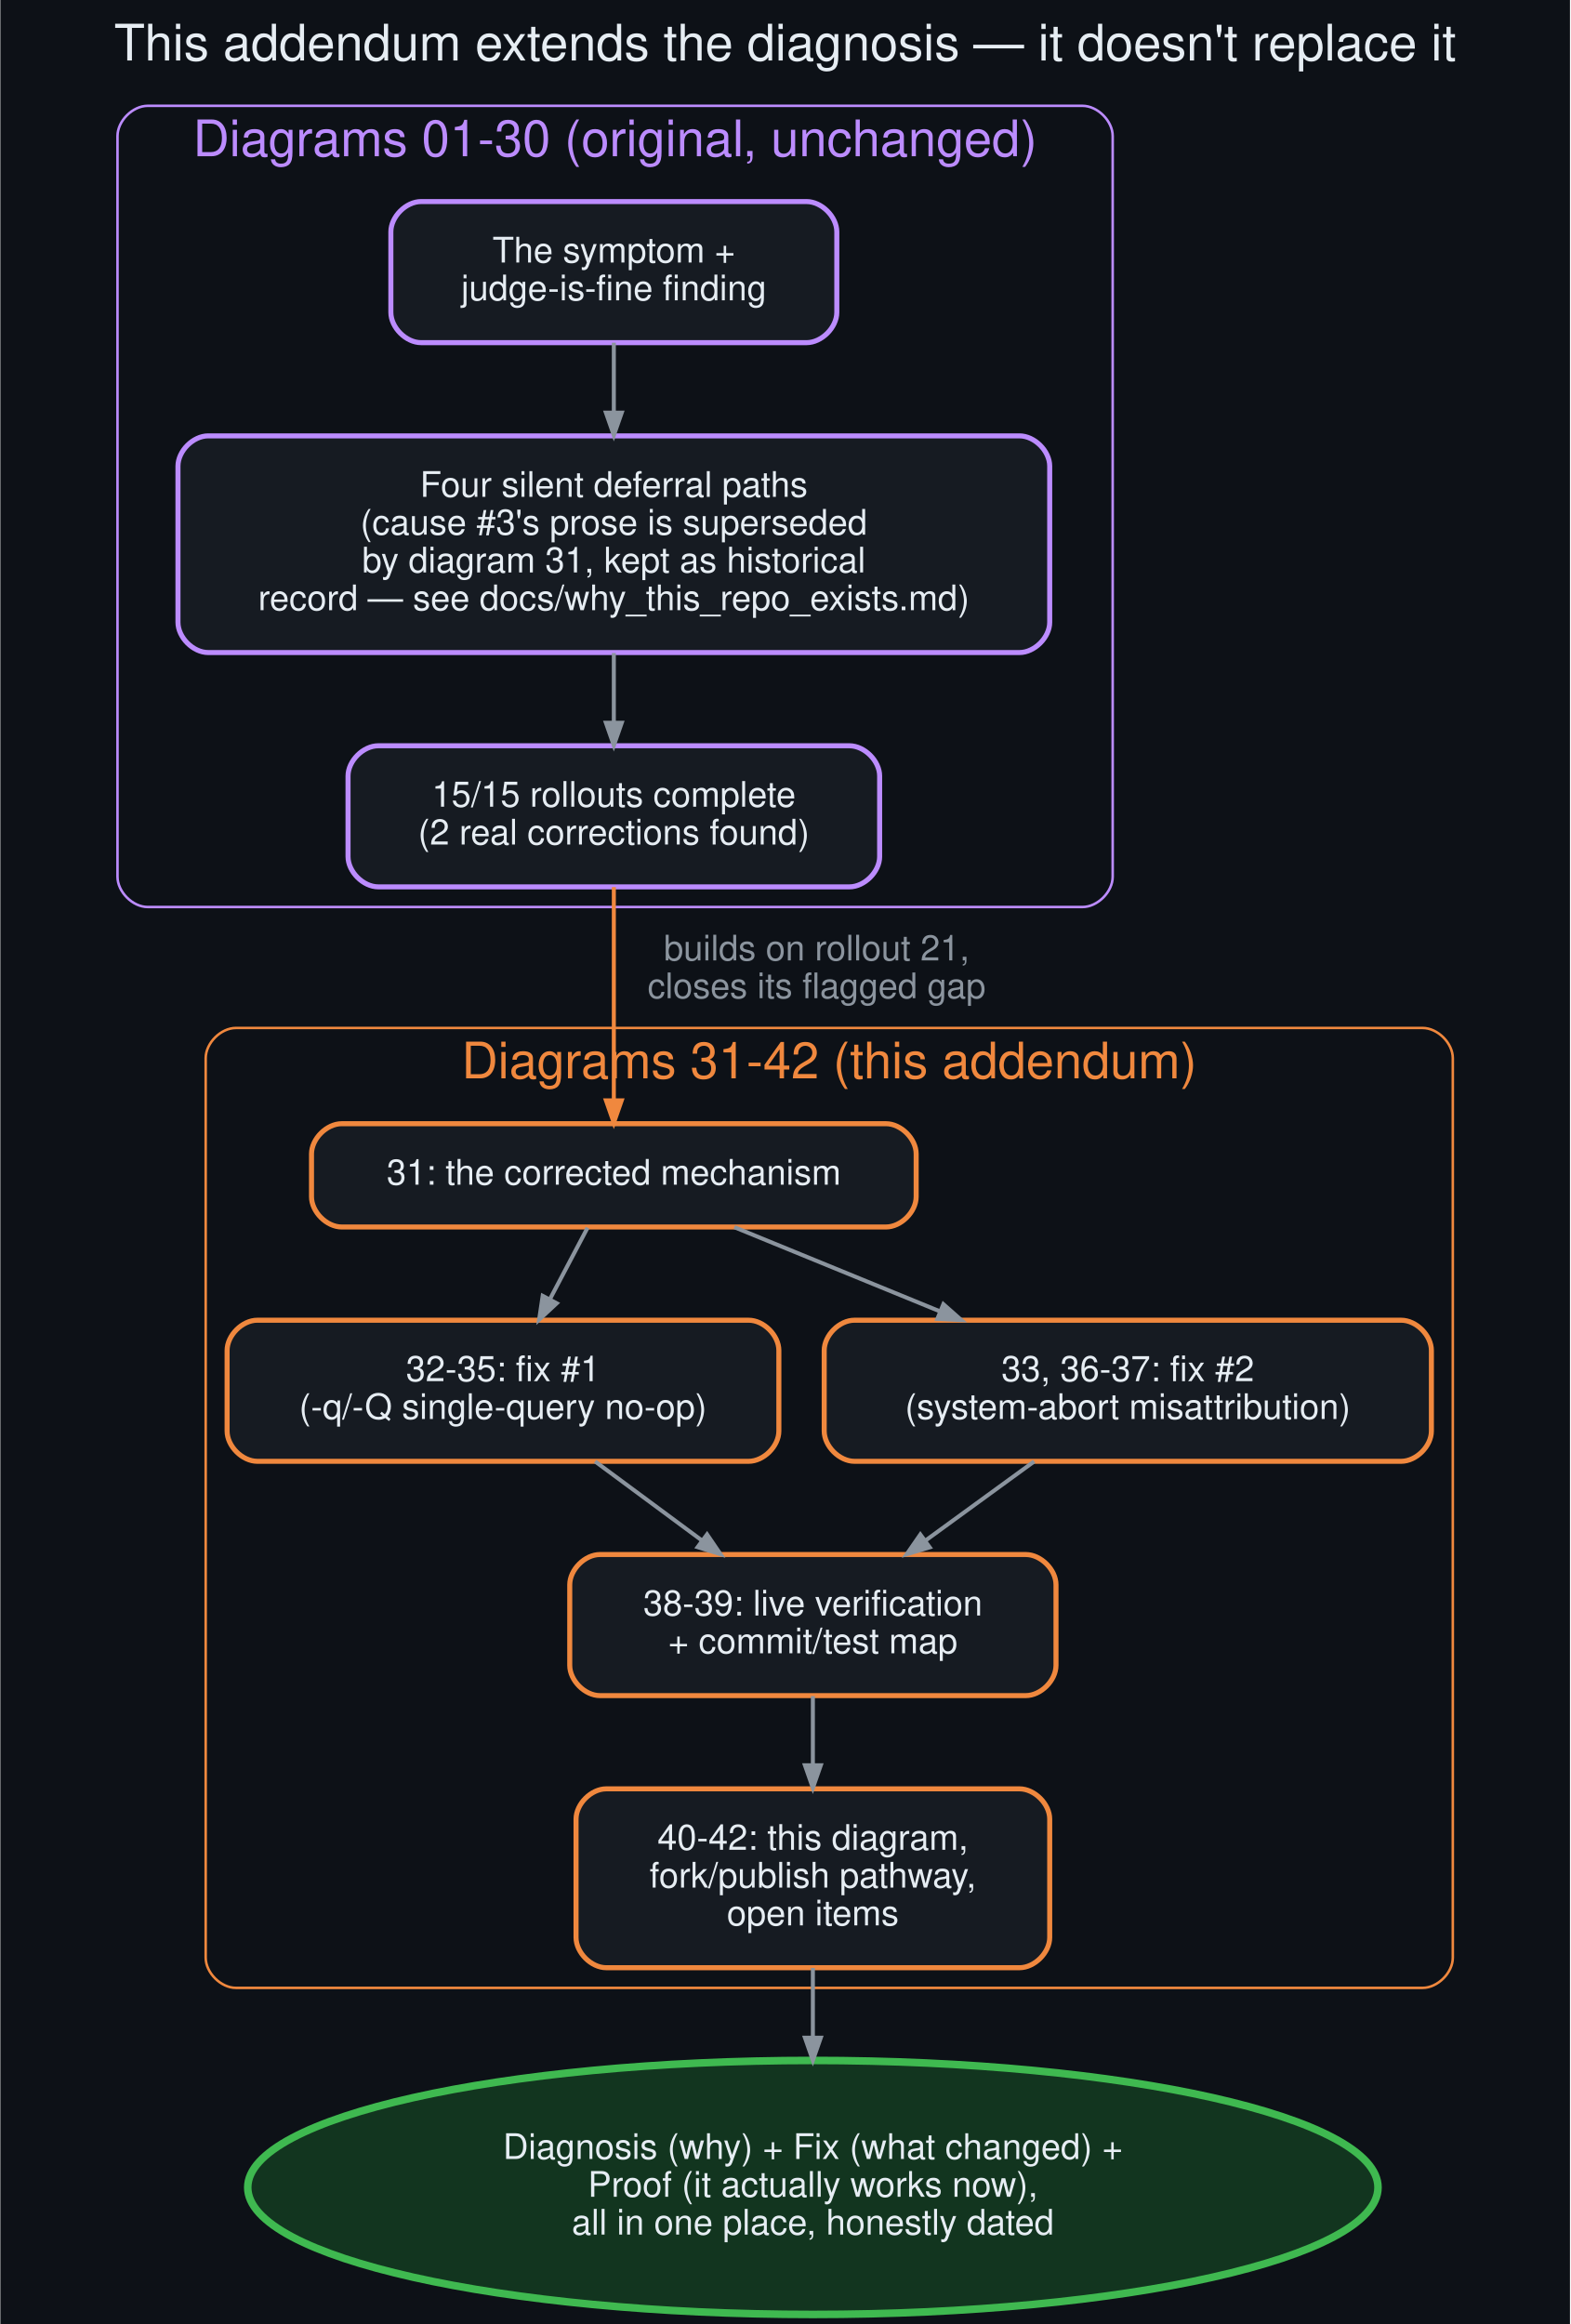
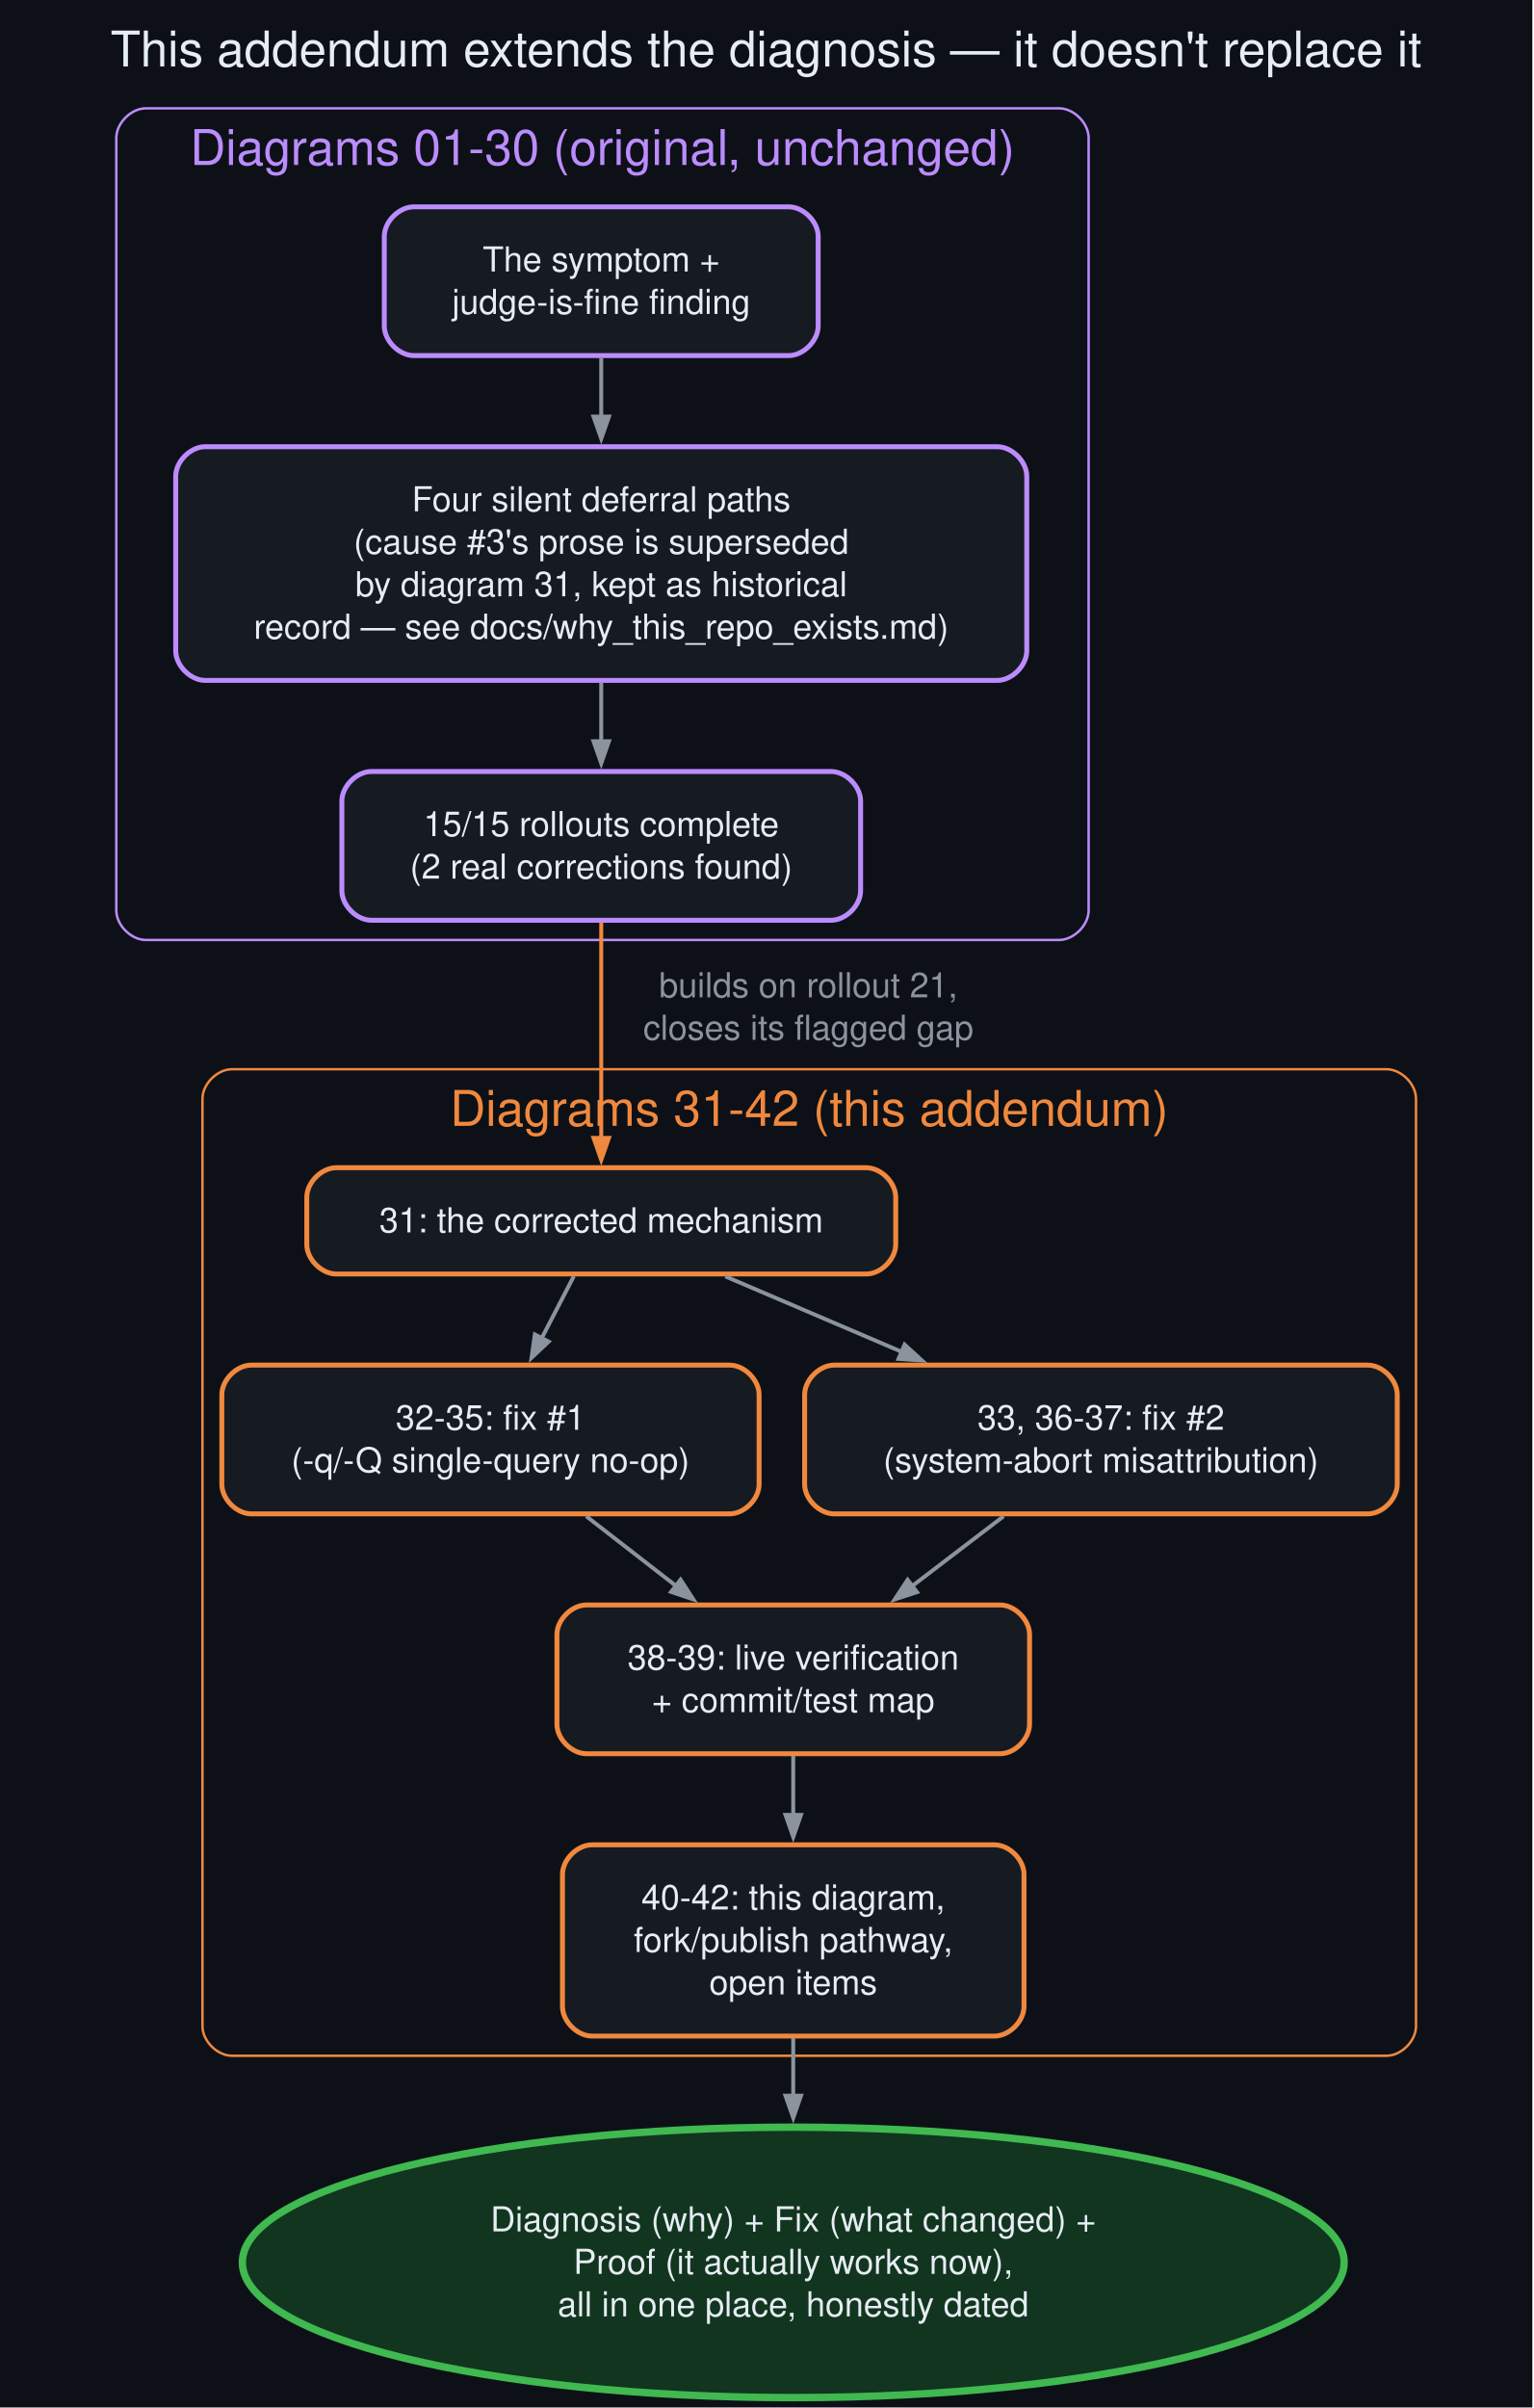
- <svg xmlns="http://www.w3.org/2000/svg" width="623pt" height="922pt" viewBox="0.00 0.00 623.00 922.41">
-   <g id="graph0" class="graph" transform="scale(1 1) rotate(0) translate(4 918.41)">
-     <polygon fill="#0d1117" stroke="transparent" points="-4,4 -4,-918.41 619,-918.41 619,4 -4,4" />
-     <text text-anchor="middle" x="307.5" y="-894.41" font-family="Helvetica,sans-Serif" font-size="20.00" fill="#e6edf3">This addendum extends the diagnosis — it doesn't replace it</text>
+ <svg xmlns="http://www.w3.org/2000/svg" width="623pt" height="978pt" viewBox="0.00 0.00 623.00 978.00">
+   <g id="graph0" class="graph" transform="scale(1 1) rotate(0) translate(4 973.78)">
+     <polygon fill="#0d1117" stroke="none" points="-4,4 -4,-973.78 618.5,-973.78 618.5,4 -4,4" />
+     <text xml:space="preserve" text-anchor="middle" x="307.25" y="-946.78" font-family="Helvetica,sans-Serif" font-size="20.00" fill="#e6edf3">This addendum extends the diagnosis — it doesn't replace it</text>
    <g id="clust1" class="cluster">
-       <path fill="#0d1117" stroke="#bc8cff" d="M54.5,-558.41C54.5,-558.41 425.5,-558.41 425.5,-558.41 431.5,-558.41 437.5,-564.41 437.5,-570.41 437.5,-570.41 437.5,-864.41 437.5,-864.41 437.5,-870.41 431.5,-876.41 425.5,-876.41 425.5,-876.41 54.5,-876.41 54.5,-876.41 48.5,-876.41 42.5,-870.41 42.5,-864.41 42.5,-864.41 42.5,-570.41 42.5,-570.41 42.5,-564.41 48.5,-558.41 54.5,-558.41" />
-       <text text-anchor="middle" x="240" y="-856.41" font-family="Helvetica,sans-Serif" font-size="20.00" fill="#bc8cff">Diagrams 01-30 (original, unchanged)</text>
+       <path fill="#0d1117" stroke="#bc8cff" d="M55.25,-592.02C55.25,-592.02 426.25,-592.02 426.25,-592.02 432.25,-592.02 438.25,-598.02 438.25,-604.02 438.25,-604.02 438.25,-917.78 438.25,-917.78 438.25,-923.78 432.25,-929.78 426.25,-929.78 426.25,-929.78 55.25,-929.78 55.25,-929.78 49.25,-929.78 43.25,-923.78 43.25,-917.78 43.25,-917.78 43.25,-604.02 43.25,-604.02 43.25,-598.02 49.25,-592.02 55.25,-592.02" />
+       <text xml:space="preserve" text-anchor="middle" x="240.75" y="-906.78" font-family="Helvetica,sans-Serif" font-size="20.00" fill="#bc8cff">Diagrams 01-30 (original, unchanged)</text>
    </g>
    <g id="clust2" class="cluster">
-       <path fill="#0d1117" stroke="#f0883e" d="M89.5,-129.41C89.5,-129.41 560.5,-129.41 560.5,-129.41 566.5,-129.41 572.5,-135.41 572.5,-141.41 572.5,-141.41 572.5,-498.41 572.5,-498.41 572.5,-504.41 566.5,-510.41 560.5,-510.41 560.5,-510.41 89.5,-510.41 89.5,-510.41 83.5,-510.41 77.5,-504.41 77.5,-498.41 77.5,-498.41 77.5,-141.41 77.5,-141.41 77.5,-135.41 83.5,-129.41 89.5,-129.41" />
-       <text text-anchor="middle" x="325" y="-490.41" font-family="Helvetica,sans-Serif" font-size="20.00" fill="#f0883e">Diagrams 31-42 (this addendum)</text>
+       <path fill="#0d1117" stroke="#f0883e" d="M90.25,-138.84C90.25,-138.84 559.25,-138.84 559.25,-138.84 565.25,-138.84 571.25,-144.84 571.25,-150.84 571.25,-150.84 571.25,-527.52 571.25,-527.52 571.25,-533.52 565.25,-539.52 559.25,-539.52 559.25,-539.52 90.25,-539.52 90.25,-539.52 84.25,-539.52 78.25,-533.52 78.25,-527.52 78.25,-527.52 78.25,-150.84 78.25,-150.84 78.25,-144.84 84.25,-138.84 90.25,-138.84" />
+       <text xml:space="preserve" text-anchor="middle" x="324.75" y="-516.52" font-family="Helvetica,sans-Serif" font-size="20.00" fill="#f0883e">Diagrams 31-42 (this addendum)</text>
    </g>
    <g id="node1" class="node">
-       <path fill="#161b22" stroke="#bc8cff" stroke-width="2" d="M316,-838.41C316,-838.41 163,-838.41 163,-838.41 157,-838.41 151,-832.41 151,-826.41 151,-826.41 151,-794.41 151,-794.41 151,-788.41 157,-782.41 163,-782.41 163,-782.41 316,-782.41 316,-782.41 322,-782.41 328,-788.41 328,-794.41 328,-794.41 328,-826.41 328,-826.41 328,-832.41 322,-838.41 316,-838.41" />
-       <text text-anchor="middle" x="239.5" y="-814.21" font-family="Helvetica,sans-Serif" font-size="14.00" fill="#e6edf3">The symptom +</text>
-       <text text-anchor="middle" x="239.5" y="-799.21" font-family="Helvetica,sans-Serif" font-size="14.00" fill="#e6edf3">judge-is-fine finding</text>
+       <path fill="#161b22" stroke="#bc8cff" stroke-width="2" d="M316.38,-889.78C316.38,-889.78 164.12,-889.78 164.12,-889.78 158.12,-889.78 152.12,-883.78 152.12,-877.78 152.12,-877.78 152.12,-841.36 152.12,-841.36 152.12,-835.36 158.12,-829.36 164.12,-829.36 164.12,-829.36 316.38,-829.36 316.38,-829.36 322.38,-829.36 328.38,-835.36 328.38,-841.36 328.38,-841.36 328.38,-877.78 328.38,-877.78 328.38,-883.78 322.38,-889.78 316.38,-889.78" />
+       <text xml:space="preserve" text-anchor="middle" x="240.25" y="-863.52" font-family="Helvetica,sans-Serif" font-size="14.00" fill="#e6edf3">The symptom +</text>
+       <text xml:space="preserve" text-anchor="middle" x="240.25" y="-846.27" font-family="Helvetica,sans-Serif" font-size="14.00" fill="#e6edf3">judge-is-fine finding</text>
    </g>
    <g id="node2" class="node">
-       <path fill="#161b22" stroke="#bc8cff" stroke-width="2" d="M400.5,-745.41C400.5,-745.41 78.5,-745.41 78.5,-745.41 72.5,-745.41 66.5,-739.41 66.5,-733.41 66.5,-733.41 66.5,-671.41 66.5,-671.41 66.5,-665.41 72.5,-659.41 78.5,-659.41 78.5,-659.41 400.5,-659.41 400.5,-659.41 406.5,-659.41 412.5,-665.41 412.5,-671.41 412.5,-671.41 412.5,-733.41 412.5,-733.41 412.5,-739.41 406.5,-745.41 400.5,-745.41" />
-       <text text-anchor="middle" x="239.5" y="-721.21" font-family="Helvetica,sans-Serif" font-size="14.00" fill="#e6edf3">Four silent deferral paths</text>
-       <text text-anchor="middle" x="239.5" y="-706.21" font-family="Helvetica,sans-Serif" font-size="14.00" fill="#e6edf3">(cause #3's prose is superseded</text>
-       <text text-anchor="middle" x="239.5" y="-691.21" font-family="Helvetica,sans-Serif" font-size="14.00" fill="#e6edf3">by diagram 31, kept as historical</text>
-       <text text-anchor="middle" x="239.5" y="-676.21" font-family="Helvetica,sans-Serif" font-size="14.00" fill="#e6edf3">record — see docs/why_this_repo_exists.md)</text>
+       <path fill="#161b22" stroke="#bc8cff" stroke-width="2" d="M401.12,-792.36C401.12,-792.36 79.38,-792.36 79.38,-792.36 73.38,-792.36 67.38,-786.36 67.38,-780.36 67.38,-780.36 67.38,-709.44 67.38,-709.44 67.38,-703.44 73.38,-697.44 79.38,-697.44 79.38,-697.44 401.12,-697.44 401.12,-697.44 407.12,-697.44 413.12,-703.44 413.12,-709.44 413.12,-709.44 413.12,-780.36 413.12,-780.36 413.12,-786.36 407.12,-792.36 401.12,-792.36" />
+       <text xml:space="preserve" text-anchor="middle" x="240.25" y="-766.1" font-family="Helvetica,sans-Serif" font-size="14.00" fill="#e6edf3">Four silent deferral paths</text>
+       <text xml:space="preserve" text-anchor="middle" x="240.25" y="-748.85" font-family="Helvetica,sans-Serif" font-size="14.00" fill="#e6edf3">(cause #3's prose is superseded</text>
+       <text xml:space="preserve" text-anchor="middle" x="240.25" y="-731.6" font-family="Helvetica,sans-Serif" font-size="14.00" fill="#e6edf3">by diagram 31, kept as historical</text>
+       <text xml:space="preserve" text-anchor="middle" x="240.25" y="-714.35" font-family="Helvetica,sans-Serif" font-size="14.00" fill="#e6edf3">record — see docs/why_this_repo_exists.md)</text>
    </g>
    <g id="edge1" class="edge">
-       <path fill="none" stroke="#8b949e" stroke-width="1.6" d="M239.5,-782.39C239.5,-773.93 239.5,-764.29 239.5,-754.73" />
-       <polygon fill="#8b949e" stroke="#8b949e" stroke-width="1.6" points="242.65,-754.63 239.5,-745.63 236.35,-754.63 242.65,-754.63" />
+       <path fill="none" stroke="#8b949e" stroke-width="1.6" d="M240.25,-828.38C240.25,-820.94 240.25,-812.72 240.25,-804.43" />
+       <polygon fill="#8b949e" stroke="#8b949e" stroke-width="1.6" points="243.4,-804.59 240.25,-795.59 237.1,-804.59 243.4,-804.59" />
    </g>
    <g id="node3" class="node">
-       <path fill="#161b22" stroke="#bc8cff" stroke-width="2" d="M333,-622.41C333,-622.41 146,-622.41 146,-622.41 140,-622.41 134,-616.41 134,-610.41 134,-610.41 134,-578.41 134,-578.41 134,-572.41 140,-566.41 146,-566.41 146,-566.41 333,-566.41 333,-566.41 339,-566.41 345,-572.41 345,-578.41 345,-578.41 345,-610.41 345,-610.41 345,-616.41 339,-622.41 333,-622.41" />
-       <text text-anchor="middle" x="239.5" y="-598.21" font-family="Helvetica,sans-Serif" font-size="14.00" fill="#e6edf3">15/15 rollouts complete</text>
-       <text text-anchor="middle" x="239.5" y="-583.21" font-family="Helvetica,sans-Serif" font-size="14.00" fill="#e6edf3">(2 real corrections found)</text>
+       <path fill="#161b22" stroke="#bc8cff" stroke-width="2" d="M333.62,-660.44C333.62,-660.44 146.88,-660.44 146.88,-660.44 140.88,-660.44 134.88,-654.44 134.88,-648.44 134.88,-648.44 134.88,-612.02 134.88,-612.02 134.88,-606.02 140.88,-600.02 146.88,-600.02 146.88,-600.02 333.62,-600.02 333.62,-600.02 339.62,-600.02 345.62,-606.02 345.62,-612.02 345.62,-612.02 345.62,-648.44 345.62,-648.44 345.62,-654.44 339.62,-660.44 333.62,-660.44" />
+       <text xml:space="preserve" text-anchor="middle" x="240.25" y="-634.18" font-family="Helvetica,sans-Serif" font-size="14.00" fill="#e6edf3">15/15 rollouts complete</text>
+       <text xml:space="preserve" text-anchor="middle" x="240.25" y="-616.93" font-family="Helvetica,sans-Serif" font-size="14.00" fill="#e6edf3">(2 real corrections found)</text>
    </g>
    <g id="edge2" class="edge">
-       <path fill="none" stroke="#8b949e" stroke-width="1.6" d="M239.5,-659.21C239.5,-650.14 239.5,-640.62 239.5,-631.79" />
-       <polygon fill="#8b949e" stroke="#8b949e" stroke-width="1.6" points="242.65,-631.53 239.5,-622.53 236.35,-631.53 242.65,-631.53" />
+       <path fill="none" stroke="#8b949e" stroke-width="1.6" d="M240.25,-696.45C240.25,-688.54 240.25,-680.39 240.25,-672.65" />
+       <polygon fill="#8b949e" stroke="#8b949e" stroke-width="1.6" points="243.4,-672.72 240.25,-663.72 237.1,-672.72 243.4,-672.72" />
    </g>
    <g id="node4" class="node">
-       <path fill="#161b22" stroke="#f0883e" stroke-width="2" d="M347.5,-472.41C347.5,-472.41 131.5,-472.41 131.5,-472.41 125.5,-472.41 119.5,-466.41 119.5,-460.41 119.5,-460.41 119.5,-443.41 119.5,-443.41 119.5,-437.41 125.5,-431.41 131.5,-431.41 131.5,-431.41 347.5,-431.41 347.5,-431.41 353.5,-431.41 359.5,-437.41 359.5,-443.41 359.5,-443.41 359.5,-460.41 359.5,-460.41 359.5,-466.41 353.5,-472.41 347.5,-472.41" />
-       <text text-anchor="middle" x="239.5" y="-448.21" font-family="Helvetica,sans-Serif" font-size="14.00" fill="#e6edf3">31: the corrected mechanism</text>
+       <path fill="#161b22" stroke="#f0883e" stroke-width="2" d="M347.88,-499.52C347.88,-499.52 132.62,-499.52 132.62,-499.52 126.62,-499.52 120.63,-493.52 120.63,-487.52 120.63,-487.52 120.63,-468.35 120.63,-468.35 120.63,-462.35 126.63,-456.35 132.62,-456.35 132.62,-456.35 347.88,-456.35 347.88,-456.35 353.88,-456.35 359.88,-462.35 359.88,-468.35 359.88,-468.35 359.88,-487.52 359.88,-487.52 359.88,-493.52 353.88,-499.52 347.88,-499.52" />
+       <text xml:space="preserve" text-anchor="middle" x="240.25" y="-473.26" font-family="Helvetica,sans-Serif" font-size="14.00" fill="#e6edf3">31: the corrected mechanism</text>
    </g>
    <g id="edge3" class="edge">
-       <path fill="none" stroke="#f0883e" stroke-width="1.6" d="M239.5,-566.32C239.5,-542.1 239.5,-506.71 239.5,-481.93" />
-       <polygon fill="#f0883e" stroke="#f0883e" stroke-width="1.6" points="242.65,-481.67 239.5,-472.67 236.35,-481.67 242.65,-481.67" />
-       <text text-anchor="middle" x="320" y="-537.21" font-family="Helvetica,sans-Serif" font-size="14.00" fill="#8b949e">  builds on rollout 21,</text>
-       <text text-anchor="middle" x="320" y="-522.21" font-family="Helvetica,sans-Serif" font-size="14.00" fill="#8b949e">  closes its flagged gap</text>
+       <path fill="none" stroke="#f0883e" stroke-width="1.6" d="M240.25,-599.18C240.25,-573.77 240.25,-537.45 240.25,-511.39" />
+       <polygon fill="#f0883e" stroke="#f0883e" stroke-width="1.6" points="243.4,-511.63 240.25,-502.63 237.1,-511.63 243.4,-511.63" />
+       <text xml:space="preserve" text-anchor="middle" x="320.5" y="-568.72" font-family="Helvetica,sans-Serif" font-size="14.00" fill="#8b949e">  builds on rollout 21,</text>
+       <text xml:space="preserve" text-anchor="middle" x="320.5" y="-551.47" font-family="Helvetica,sans-Serif" font-size="14.00" fill="#8b949e">  closes its flagged gap</text>
    </g>
    <g id="node5" class="node">
-       <path fill="#161b22" stroke="#f0883e" stroke-width="2" d="M293,-394.41C293,-394.41 98,-394.41 98,-394.41 92,-394.41 86,-388.41 86,-382.41 86,-382.41 86,-350.41 86,-350.41 86,-344.41 92,-338.41 98,-338.41 98,-338.41 293,-338.41 293,-338.41 299,-338.41 305,-344.41 305,-350.41 305,-350.41 305,-382.41 305,-382.41 305,-388.41 299,-394.41 293,-394.41" />
-       <text text-anchor="middle" x="195.5" y="-370.21" font-family="Helvetica,sans-Serif" font-size="14.00" fill="#e6edf3">32-35: fix #1</text>
-       <text text-anchor="middle" x="195.5" y="-355.21" font-family="Helvetica,sans-Serif" font-size="14.00" fill="#e6edf3">(-q/-Q single-query no-op)</text>
+       <path fill="#161b22" stroke="#f0883e" stroke-width="2" d="M292.38,-419.35C292.38,-419.35 98.12,-419.35 98.12,-419.35 92.12,-419.35 86.12,-413.35 86.12,-407.35 86.12,-407.35 86.12,-370.93 86.12,-370.93 86.12,-364.93 92.12,-358.93 98.12,-358.93 98.12,-358.93 292.38,-358.93 292.38,-358.93 298.38,-358.93 304.38,-364.93 304.38,-370.93 304.38,-370.93 304.38,-407.35 304.38,-407.35 304.38,-413.35 298.38,-419.35 292.38,-419.35" />
+       <text xml:space="preserve" text-anchor="middle" x="195.25" y="-393.09" font-family="Helvetica,sans-Serif" font-size="14.00" fill="#e6edf3">32-35: fix #1</text>
+       <text xml:space="preserve" text-anchor="middle" x="195.25" y="-375.84" font-family="Helvetica,sans-Serif" font-size="14.00" fill="#e6edf3">(-q/-Q single-query no-op)</text>
    </g>
    <g id="edge4" class="edge">
-       <path fill="none" stroke="#8b949e" stroke-width="1.6" d="M229.07,-431.12C224.59,-422.61 219.2,-412.39 214.07,-402.65" />
-       <polygon fill="#8b949e" stroke="#8b949e" stroke-width="1.6" points="216.83,-401.13 209.85,-394.64 211.26,-404.07 216.83,-401.13" />
+       <path fill="none" stroke="#8b949e" stroke-width="1.6" d="M229.13,-455.48C225.16,-447.83 220.55,-438.95 216.04,-430.24" />
+       <polygon fill="#8b949e" stroke="#8b949e" stroke-width="1.6" points="218.88,-428.88 211.94,-422.34 213.29,-431.78 218.88,-428.88" />
    </g>
    <g id="node6" class="node">
-       <path fill="#161b22" stroke="#f0883e" stroke-width="2" d="M552,-394.41C552,-394.41 335,-394.41 335,-394.41 329,-394.41 323,-388.41 323,-382.41 323,-382.41 323,-350.41 323,-350.41 323,-344.41 329,-338.41 335,-338.41 335,-338.41 552,-338.41 552,-338.41 558,-338.41 564,-344.41 564,-350.41 564,-350.41 564,-382.41 564,-382.41 564,-388.41 558,-394.41 552,-394.41" />
-       <text text-anchor="middle" x="443.5" y="-370.21" font-family="Helvetica,sans-Serif" font-size="14.00" fill="#e6edf3">33, 36-37: fix #2</text>
-       <text text-anchor="middle" x="443.5" y="-355.21" font-family="Helvetica,sans-Serif" font-size="14.00" fill="#e6edf3">(system-abort misattribution)</text>
+       <path fill="#161b22" stroke="#f0883e" stroke-width="2" d="M551.62,-419.35C551.62,-419.35 334.88,-419.35 334.88,-419.35 328.88,-419.35 322.88,-413.35 322.88,-407.35 322.88,-407.35 322.88,-370.93 322.88,-370.93 322.88,-364.93 328.88,-358.93 334.88,-358.93 334.88,-358.93 551.62,-358.93 551.62,-358.93 557.62,-358.93 563.62,-364.93 563.62,-370.93 563.62,-370.93 563.62,-407.35 563.62,-407.35 563.62,-413.35 557.62,-419.35 551.62,-419.35" />
+       <text xml:space="preserve" text-anchor="middle" x="443.25" y="-393.09" font-family="Helvetica,sans-Serif" font-size="14.00" fill="#e6edf3">33, 36-37: fix #2</text>
+       <text xml:space="preserve" text-anchor="middle" x="443.25" y="-375.84" font-family="Helvetica,sans-Serif" font-size="14.00" fill="#e6edf3">(system-abort misattribution)</text>
    </g>
    <g id="edge5" class="edge">
-       <path fill="none" stroke="#8b949e" stroke-width="1.6" d="M287.33,-431.33C311.66,-421.37 341.79,-409.04 369.07,-397.87" />
-       <polygon fill="#8b949e" stroke="#8b949e" stroke-width="1.6" points="370.3,-400.77 377.44,-394.45 367.92,-394.94 370.3,-400.77" />
+       <path fill="none" stroke="#8b949e" stroke-width="1.6" d="M290.69,-455.37C312.37,-446.1 338.25,-435.04 362.49,-424.67" />
+       <polygon fill="#8b949e" stroke="#8b949e" stroke-width="1.6" points="363.49,-427.67 370.53,-421.24 361.01,-421.88 363.49,-427.67" />
    </g>
    <g id="node7" class="node">
-       <path fill="#161b22" stroke="#f0883e" stroke-width="2" d="M403,-301.41C403,-301.41 234,-301.41 234,-301.41 228,-301.41 222,-295.41 222,-289.41 222,-289.41 222,-257.41 222,-257.41 222,-251.41 228,-245.41 234,-245.41 234,-245.41 403,-245.41 403,-245.41 409,-245.41 415,-251.41 415,-257.41 415,-257.41 415,-289.41 415,-289.41 415,-295.41 409,-301.41 403,-301.41" />
-       <text text-anchor="middle" x="318.5" y="-277.21" font-family="Helvetica,sans-Serif" font-size="14.00" fill="#e6edf3">38-39: live verification</text>
-       <text text-anchor="middle" x="318.5" y="-262.21" font-family="Helvetica,sans-Serif" font-size="14.00" fill="#e6edf3">+ commit/test map</text>
+       <path fill="#161b22" stroke="#f0883e" stroke-width="2" d="M402.25,-321.93C402.25,-321.93 234.25,-321.93 234.25,-321.93 228.25,-321.93 222.25,-315.93 222.25,-309.93 222.25,-309.93 222.25,-273.51 222.25,-273.51 222.25,-267.51 228.25,-261.51 234.25,-261.51 234.25,-261.51 402.25,-261.51 402.25,-261.51 408.25,-261.51 414.25,-267.51 414.25,-273.51 414.25,-273.51 414.25,-309.93 414.25,-309.93 414.25,-315.93 408.25,-321.93 402.25,-321.93" />
+       <text xml:space="preserve" text-anchor="middle" x="318.25" y="-295.67" font-family="Helvetica,sans-Serif" font-size="14.00" fill="#e6edf3">38-39: live verification</text>
+       <text xml:space="preserve" text-anchor="middle" x="318.25" y="-278.42" font-family="Helvetica,sans-Serif" font-size="14.00" fill="#e6edf3">+ commit/test map</text>
    </g>
    <g id="edge6" class="edge">
-       <path fill="none" stroke="#8b949e" stroke-width="1.6" d="M232.07,-338.35C245.34,-328.54 260.46,-317.35 274.31,-307.1" />
-       <polygon fill="#8b949e" stroke="#8b949e" stroke-width="1.6" points="276.5,-309.4 281.86,-301.52 272.75,-304.34 276.5,-309.4" />
+       <path fill="none" stroke="#8b949e" stroke-width="1.6" d="M234.17,-357.95C245.83,-348.9 258.76,-338.87 270.91,-329.45" />
+       <polygon fill="#8b949e" stroke="#8b949e" stroke-width="1.6" points="272.49,-332.21 277.67,-324.2 268.63,-327.23 272.49,-332.21" />
    </g>
    <g id="edge7" class="edge">
-       <path fill="none" stroke="#8b949e" stroke-width="1.6" d="M406.33,-338.35C392.85,-328.54 377.48,-317.35 363.4,-307.1" />
-       <polygon fill="#8b949e" stroke="#8b949e" stroke-width="1.6" points="364.87,-304.27 355.74,-301.52 361.16,-309.36 364.87,-304.27" />
+       <path fill="none" stroke="#8b949e" stroke-width="1.6" d="M403.7,-357.95C391.84,-348.9 378.71,-338.87 366.36,-329.45" />
+       <polygon fill="#8b949e" stroke="#8b949e" stroke-width="1.6" points="368.53,-327.14 359.47,-324.19 364.71,-332.15 368.53,-327.14" />
    </g>
    <g id="node8" class="node">
-       <path fill="#161b22" stroke="#f0883e" stroke-width="2" d="M400.5,-208.41C400.5,-208.41 236.5,-208.41 236.5,-208.41 230.5,-208.41 224.5,-202.41 224.5,-196.41 224.5,-196.41 224.5,-149.41 224.5,-149.41 224.5,-143.41 230.5,-137.41 236.5,-137.41 236.5,-137.41 400.5,-137.41 400.5,-137.41 406.5,-137.41 412.5,-143.41 412.5,-149.41 412.5,-149.41 412.5,-196.41 412.5,-196.41 412.5,-202.41 406.5,-208.41 400.5,-208.41" />
-       <text text-anchor="middle" x="318.5" y="-184.21" font-family="Helvetica,sans-Serif" font-size="14.00" fill="#e6edf3">40-42: this diagram,</text>
-       <text text-anchor="middle" x="318.5" y="-169.21" font-family="Helvetica,sans-Serif" font-size="14.00" fill="#e6edf3">fork/publish pathway,</text>
-       <text text-anchor="middle" x="318.5" y="-154.21" font-family="Helvetica,sans-Serif" font-size="14.00" fill="#e6edf3">open items</text>
+       <path fill="#161b22" stroke="#f0883e" stroke-width="2" d="M400,-224.51C400,-224.51 236.5,-224.51 236.5,-224.51 230.5,-224.51 224.5,-218.51 224.5,-212.51 224.5,-212.51 224.5,-158.84 224.5,-158.84 224.5,-152.84 230.5,-146.84 236.5,-146.84 236.5,-146.84 400,-146.84 400,-146.84 406,-146.84 412,-152.84 412,-158.84 412,-158.84 412,-212.51 412,-212.51 412,-218.51 406,-224.51 400,-224.51" />
+       <text xml:space="preserve" text-anchor="middle" x="318.25" y="-198.25" font-family="Helvetica,sans-Serif" font-size="14.00" fill="#e6edf3">40-42: this diagram,</text>
+       <text xml:space="preserve" text-anchor="middle" x="318.25" y="-181" font-family="Helvetica,sans-Serif" font-size="14.00" fill="#e6edf3">fork/publish pathway,</text>
+       <text xml:space="preserve" text-anchor="middle" x="318.25" y="-163.75" font-family="Helvetica,sans-Serif" font-size="14.00" fill="#e6edf3">open items</text>
    </g>
    <g id="edge8" class="edge">
-       <path fill="none" stroke="#8b949e" stroke-width="1.6" d="M318.5,-245.23C318.5,-236.78 318.5,-227.23 318.5,-217.93" />
-       <polygon fill="#8b949e" stroke="#8b949e" stroke-width="1.6" points="321.65,-217.76 318.5,-208.76 315.35,-217.76 321.65,-217.76" />
+       <path fill="none" stroke="#8b949e" stroke-width="1.6" d="M318.25,-260.63C318.25,-253.04 318.25,-244.68 318.25,-236.4" />
+       <polygon fill="#8b949e" stroke="#8b949e" stroke-width="1.6" points="321.4,-236.67 318.25,-227.67 315.1,-236.67 321.4,-236.67" />
    </g>
    <g id="node9" class="node">
-       <ellipse fill="#12351f" stroke="#3fb950" stroke-width="3" cx="318.5" cy="-50.2" rx="224.31" ry="50.41" />
-       <text text-anchor="middle" x="318.5" y="-61.5" font-family="Helvetica,sans-Serif" font-size="14.00" fill="#e6edf3">Diagnosis (why) + Fix (what changed) +</text>
-       <text text-anchor="middle" x="318.5" y="-46.5" font-family="Helvetica,sans-Serif" font-size="14.00" fill="#e6edf3">Proof (it actually works now),</text>
-       <text text-anchor="middle" x="318.5" y="-31.5" font-family="Helvetica,sans-Serif" font-size="14.00" fill="#e6edf3">all in one place, honestly dated</text>
+       <ellipse fill="#12351f" stroke="#3fb950" stroke-width="3" cx="318.25" cy="-54.92" rx="223.8" ry="54.92" />
+       <text xml:space="preserve" text-anchor="middle" x="318.25" y="-67.5" font-family="Helvetica,sans-Serif" font-size="14.00" fill="#e6edf3">Diagnosis (why) + Fix (what changed) +</text>
+       <text xml:space="preserve" text-anchor="middle" x="318.25" y="-50.25" font-family="Helvetica,sans-Serif" font-size="14.00" fill="#e6edf3">Proof (it actually works now),</text>
+       <text xml:space="preserve" text-anchor="middle" x="318.25" y="-33" font-family="Helvetica,sans-Serif" font-size="14.00" fill="#e6edf3">all in one place, honestly dated</text>
    </g>
    <g id="edge9" class="edge">
-       <path fill="none" stroke="#8b949e" stroke-width="1.6" d="M318.5,-137.32C318.5,-128.66 318.5,-119.13 318.5,-109.67" />
-       <polygon fill="#8b949e" stroke="#8b949e" stroke-width="1.6" points="321.65,-109.64 318.5,-100.64 315.35,-109.64 321.65,-109.64" />
+       <path fill="none" stroke="#8b949e" stroke-width="1.6" d="M318.25,-146.05C318.25,-138.59 318.25,-130.59 318.25,-122.54" />
+       <polygon fill="#8b949e" stroke="#8b949e" stroke-width="1.6" points="321.4,-122.61 318.25,-113.61 315.1,-122.61 321.4,-122.61" />
    </g>
  </g>
</svg>
